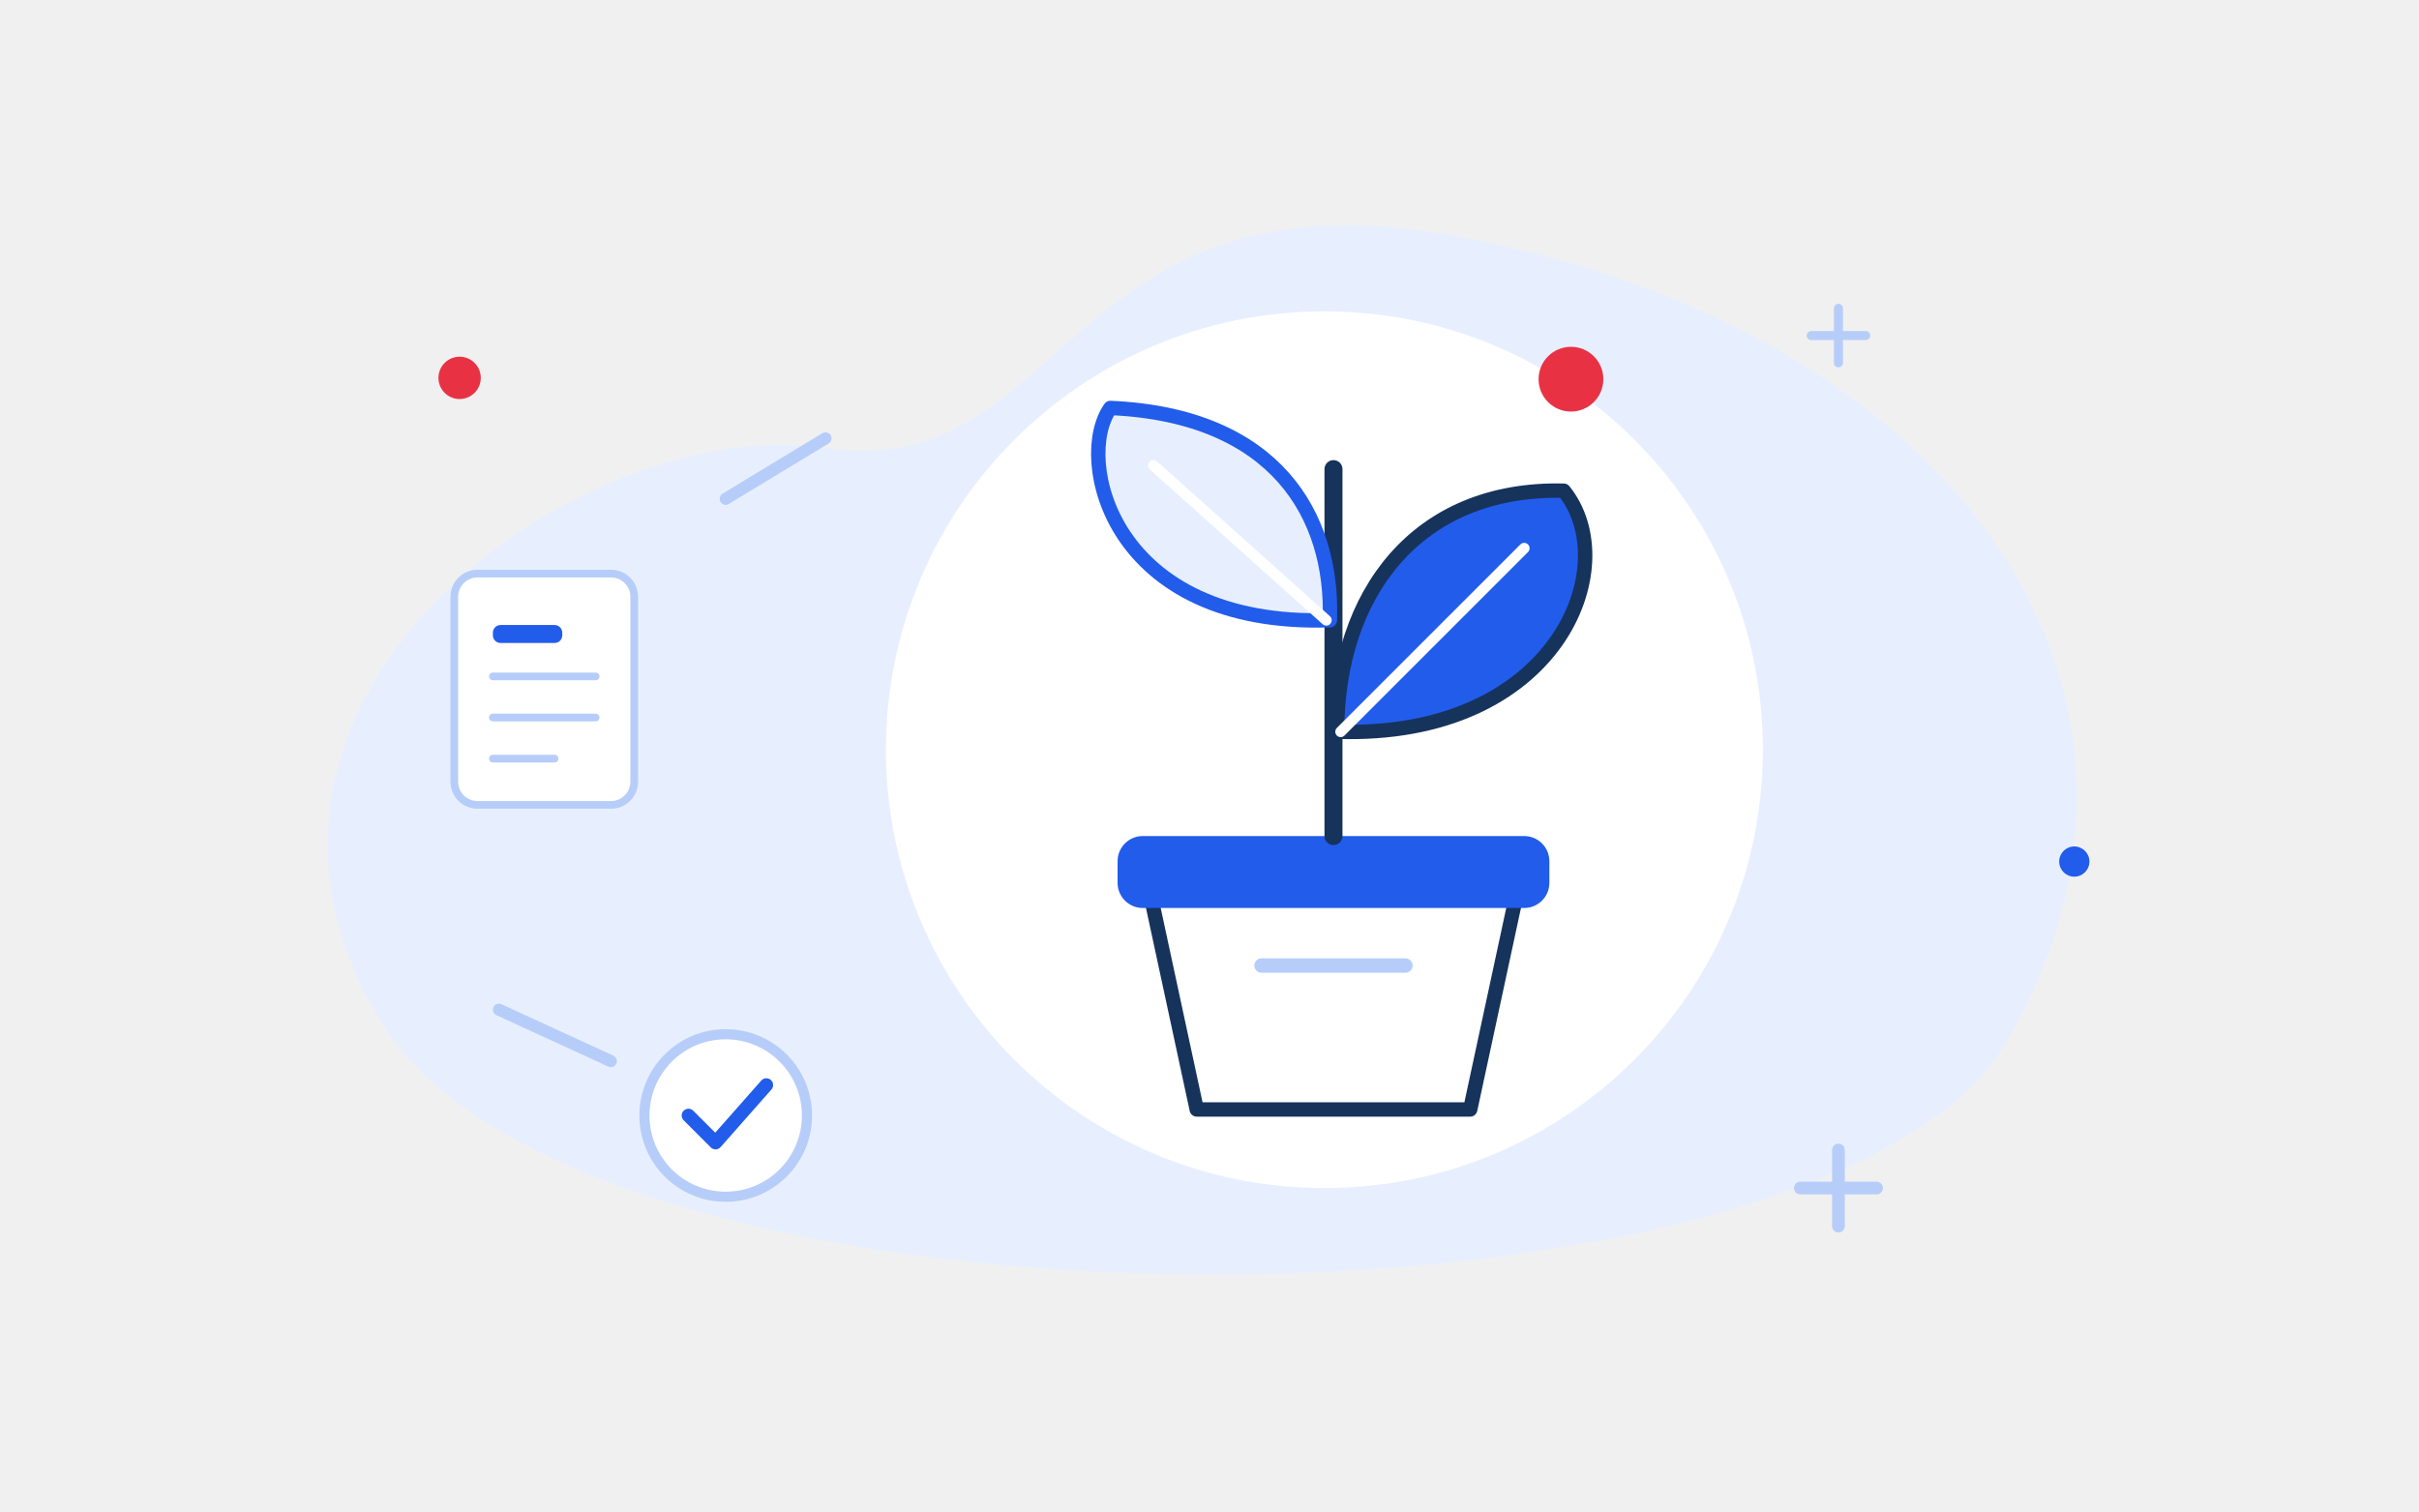
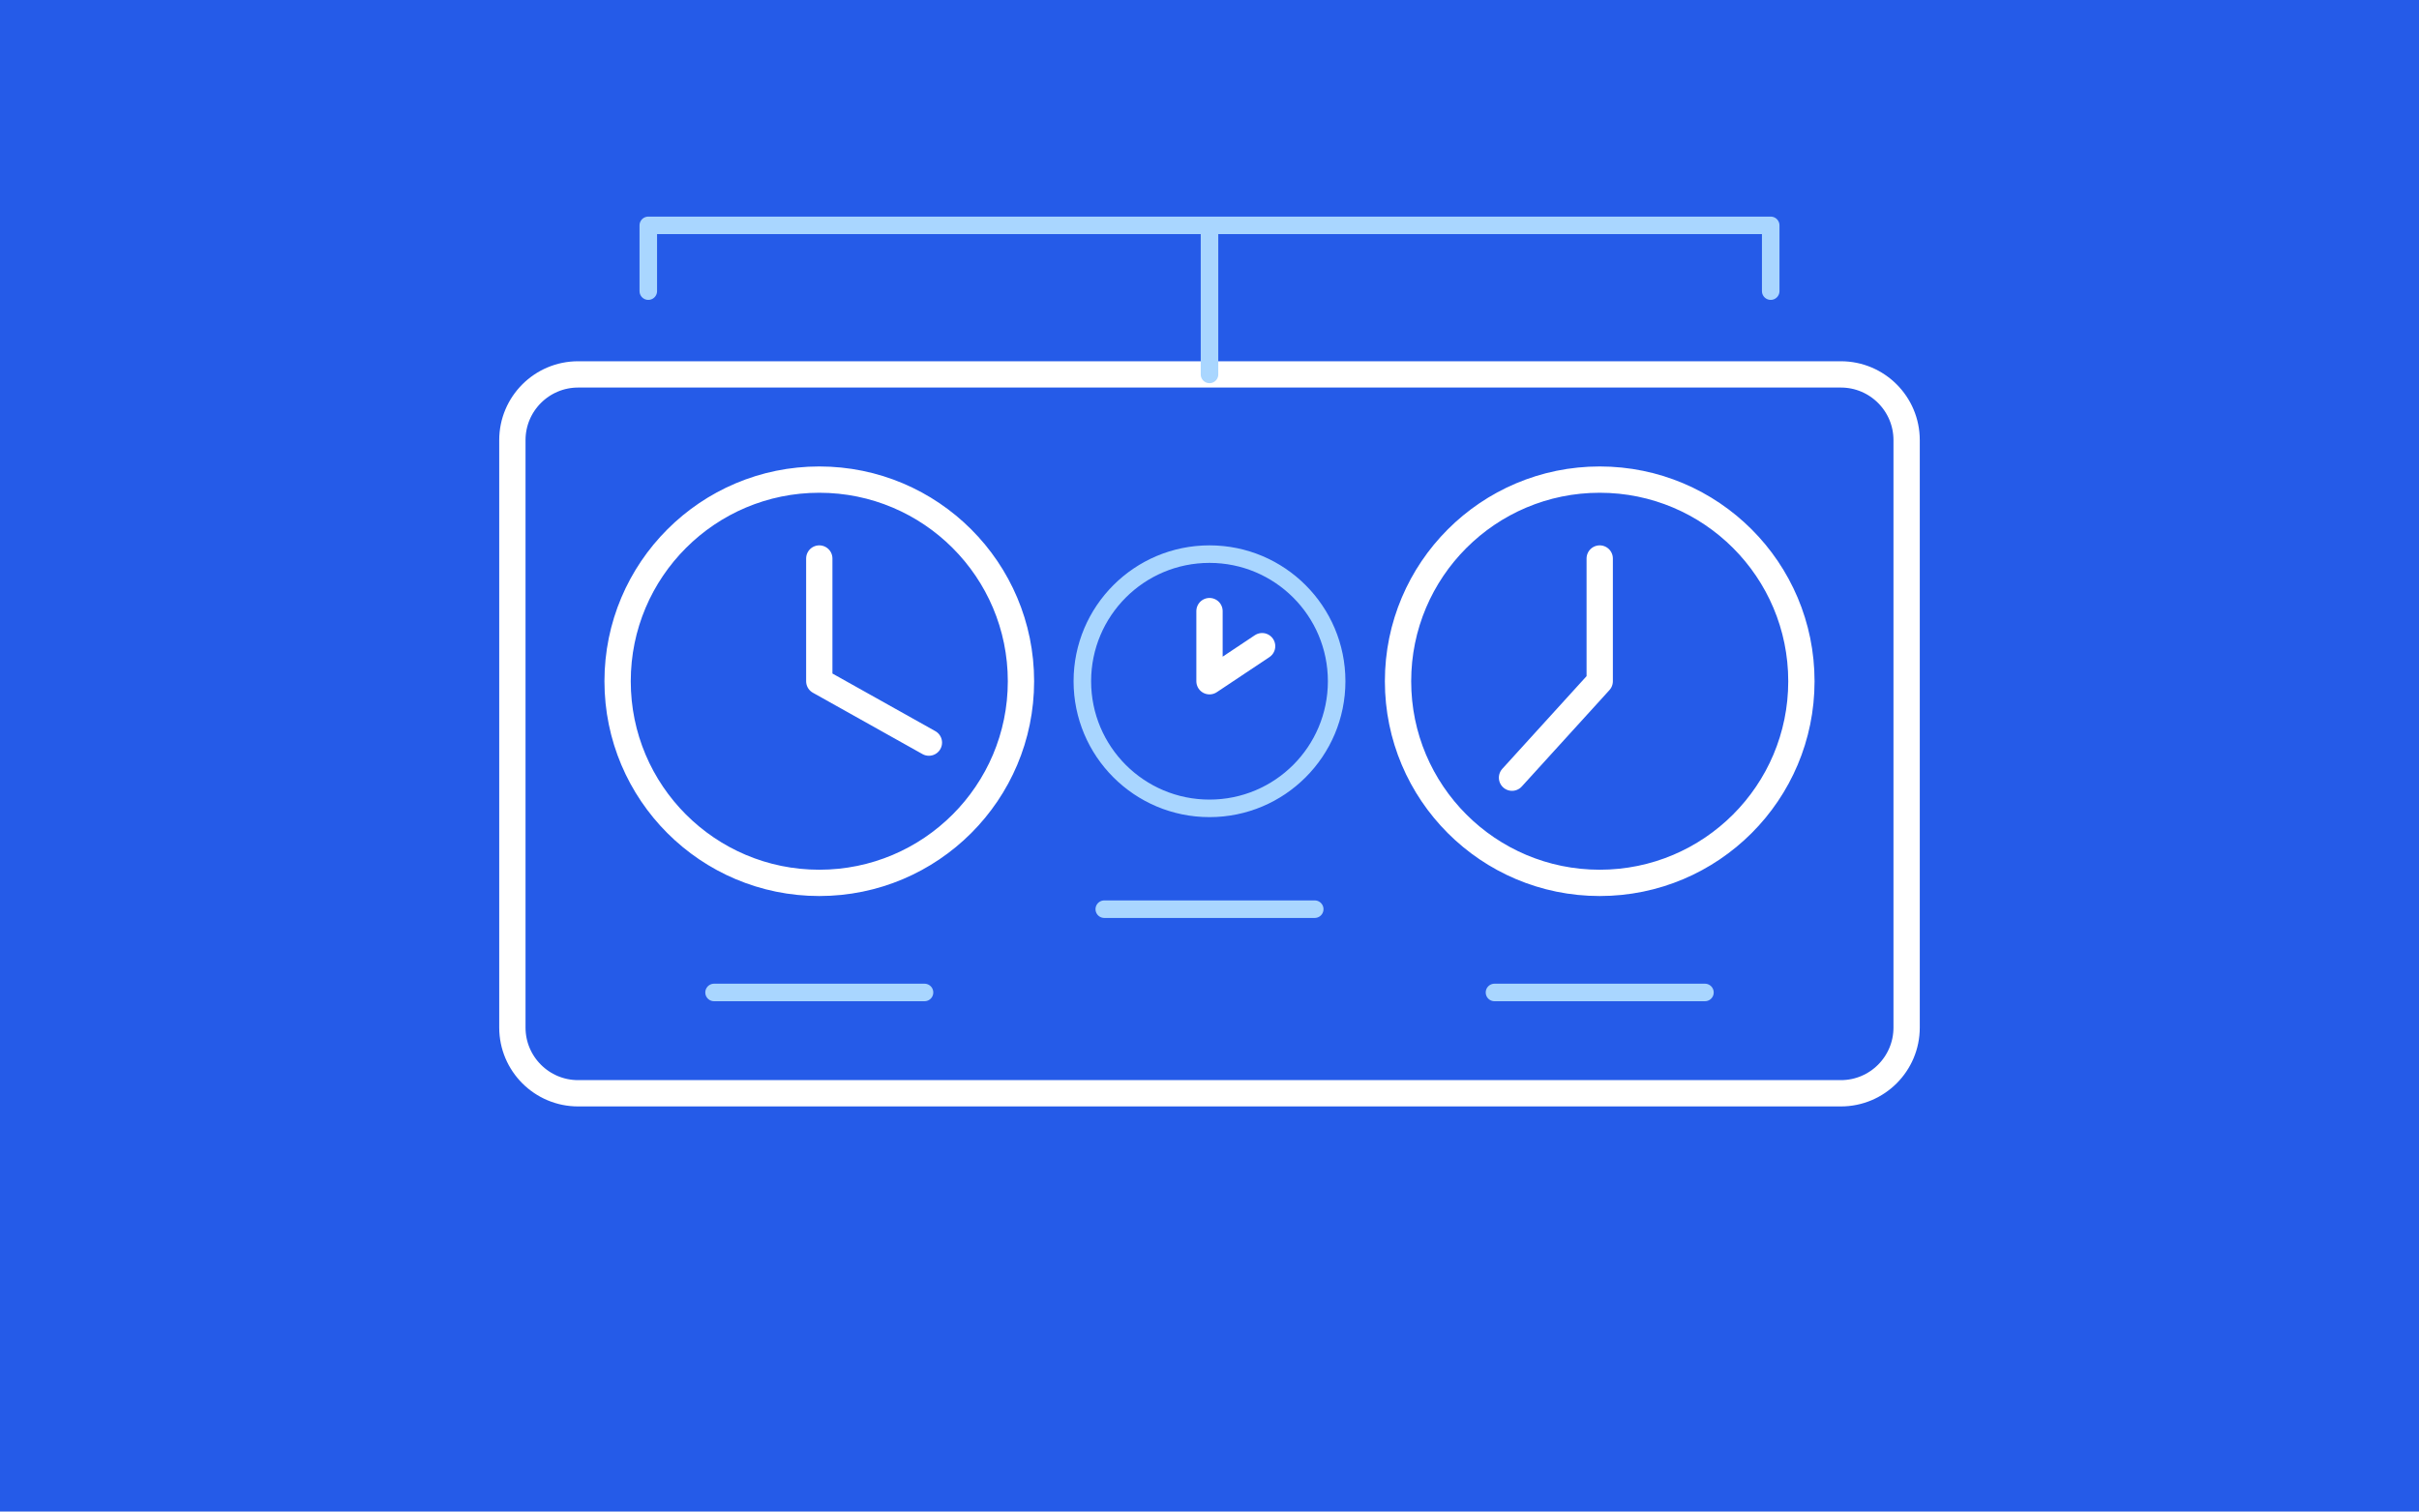
<svg xmlns="http://www.w3.org/2000/svg" viewBox="0 0 800 500" width="800" height="500" fill="none" aria-hidden="true" focusable="false" data-wcs-illustration="95">
-   <path d="M126 338C61 232 190 137 272 148C353 161 351 54 481 78C642 107 732 226 664 344C606 447 194 450 126 338Z" fill="#E7EFFF" />
-   <circle cx="438" cy="248" r="145" fill="#FFFFFF" />
-   <g transform="translate(441 248) scale(1.19)">
-     <path d="M-52 35H52L38 100H-38Z" fill="#FFFFFF" stroke="#16335B" stroke-width="4" stroke-linecap="round" stroke-linejoin="round" />
-     <rect x="-60" y="24" width="120" height="20" rx="7" fill="#225CEB" />
-     <path d="M0 24V-78" fill="none" stroke="#16335B" stroke-width="5" stroke-linecap="round" stroke-linejoin="round" />
-     <path d="M-1-36C-62-34-72-81-62-95C-16-93 0-65-1-36Z" fill="#E7EFFF" stroke="#225CEB" stroke-width="4" stroke-linecap="round" stroke-linejoin="round" />
-     <path d="M1-5C62-3 81-51 64-72C23-73 1-43 1-5Z" fill="#225CEB" stroke="#16335B" stroke-width="4" stroke-linecap="round" stroke-linejoin="round" />
-     <path d="M-50-79L-2-36M53-56L2-5" fill="none" stroke="#FFFFFF" stroke-width="3" stroke-linecap="round" stroke-linejoin="round" />
-     <circle cx="66" cy="-103" r="9" fill="#E83244" />
-     <path d="M-20 60H20" fill="none" stroke="#B7CDF9" stroke-width="4" stroke-linecap="round" stroke-linejoin="round" />
+   <rect width="800" height="500" fill="#255BE8" />
+   <g transform="translate(110 32.5) scale(1.45)">
+     <rect x="41" y="63" width="318" height="164" rx="15" fill="none" stroke="#FFFFFF" stroke-width="6" stroke-linecap="round" stroke-linejoin="round" />
+     <circle cx="111" cy="133" r="46" fill="none" stroke="#FFFFFF" stroke-width="6" stroke-linecap="round" stroke-linejoin="round" />
+     <circle cx="289" cy="133" r="46" fill="none" stroke="#FFFFFF" stroke-width="6" stroke-linecap="round" stroke-linejoin="round" />
+     <circle cx="200" cy="133" r="29" fill="none" stroke="#A9D6FF" stroke-width="4" stroke-linecap="round" stroke-linejoin="round" />
+     <path d="M111 105V133L136 147M289 105V133L269 155M200 117V133L212 125" fill="none" stroke="#FFFFFF" stroke-width="6" stroke-linecap="round" stroke-linejoin="round" />
+     <path d="M87 204H135M265 204H313M176 185H224" fill="none" stroke="#A9D6FF" stroke-width="4" stroke-linecap="round" stroke-linejoin="round" />
+     <path d="M72 44V29H328V44M200 63V29" fill="none" stroke="#A9D6FF" stroke-width="4" stroke-linecap="round" stroke-linejoin="round" />
  </g>
-   <g transform="translate(180 228) scale(0.85)">
-     <rect x="-35" y="-45" width="70" height="90" rx="9" fill="#FFFFFF" stroke="#B7CDF9" stroke-width="3" />
-     <rect x="-20" y="-25" width="27" height="7" rx="3" fill="#225CEB" />
-     <path d="M-20-5H20M-20 11H20M-20 27H4" fill="none" stroke="#B7CDF9" stroke-width="3" stroke-linecap="round" stroke-linejoin="round" />
-   </g>
-   <g transform="translate(240 369) scale(1.12)">
-     <circle cx="0" cy="0" r="24" fill="#FFFFFF" stroke="#B7CDF9" stroke-width="3" />
-     <path d="M-11 0L-3 8 12-9" fill="none" stroke="#225CEB" stroke-width="4" stroke-linecap="round" stroke-linejoin="round" />
-   </g>
-   <path d="M165 334L202 351M240 165L273 145" fill="none" stroke="#B7CDF9" stroke-width="4" stroke-linecap="round" stroke-linejoin="round" />
-   <g transform="translate(608 393) scale(1.4)">
-     <path d="M0-9V9M-9 0H9" fill="none" stroke="#B7CDF9" stroke-width="3" stroke-linecap="round" stroke-linejoin="round" />
-   </g>
-   <g transform="translate(608 111) scale(1)">
-     <path d="M0-9V9M-9 0H9" fill="none" stroke="#B7CDF9" stroke-width="3" stroke-linecap="round" stroke-linejoin="round" />
-   </g>
-   <circle cx="152" cy="125" r="7" fill="#E83244" />
-   <circle cx="686" cy="285" r="5" fill="#225CEB" />
</svg>
